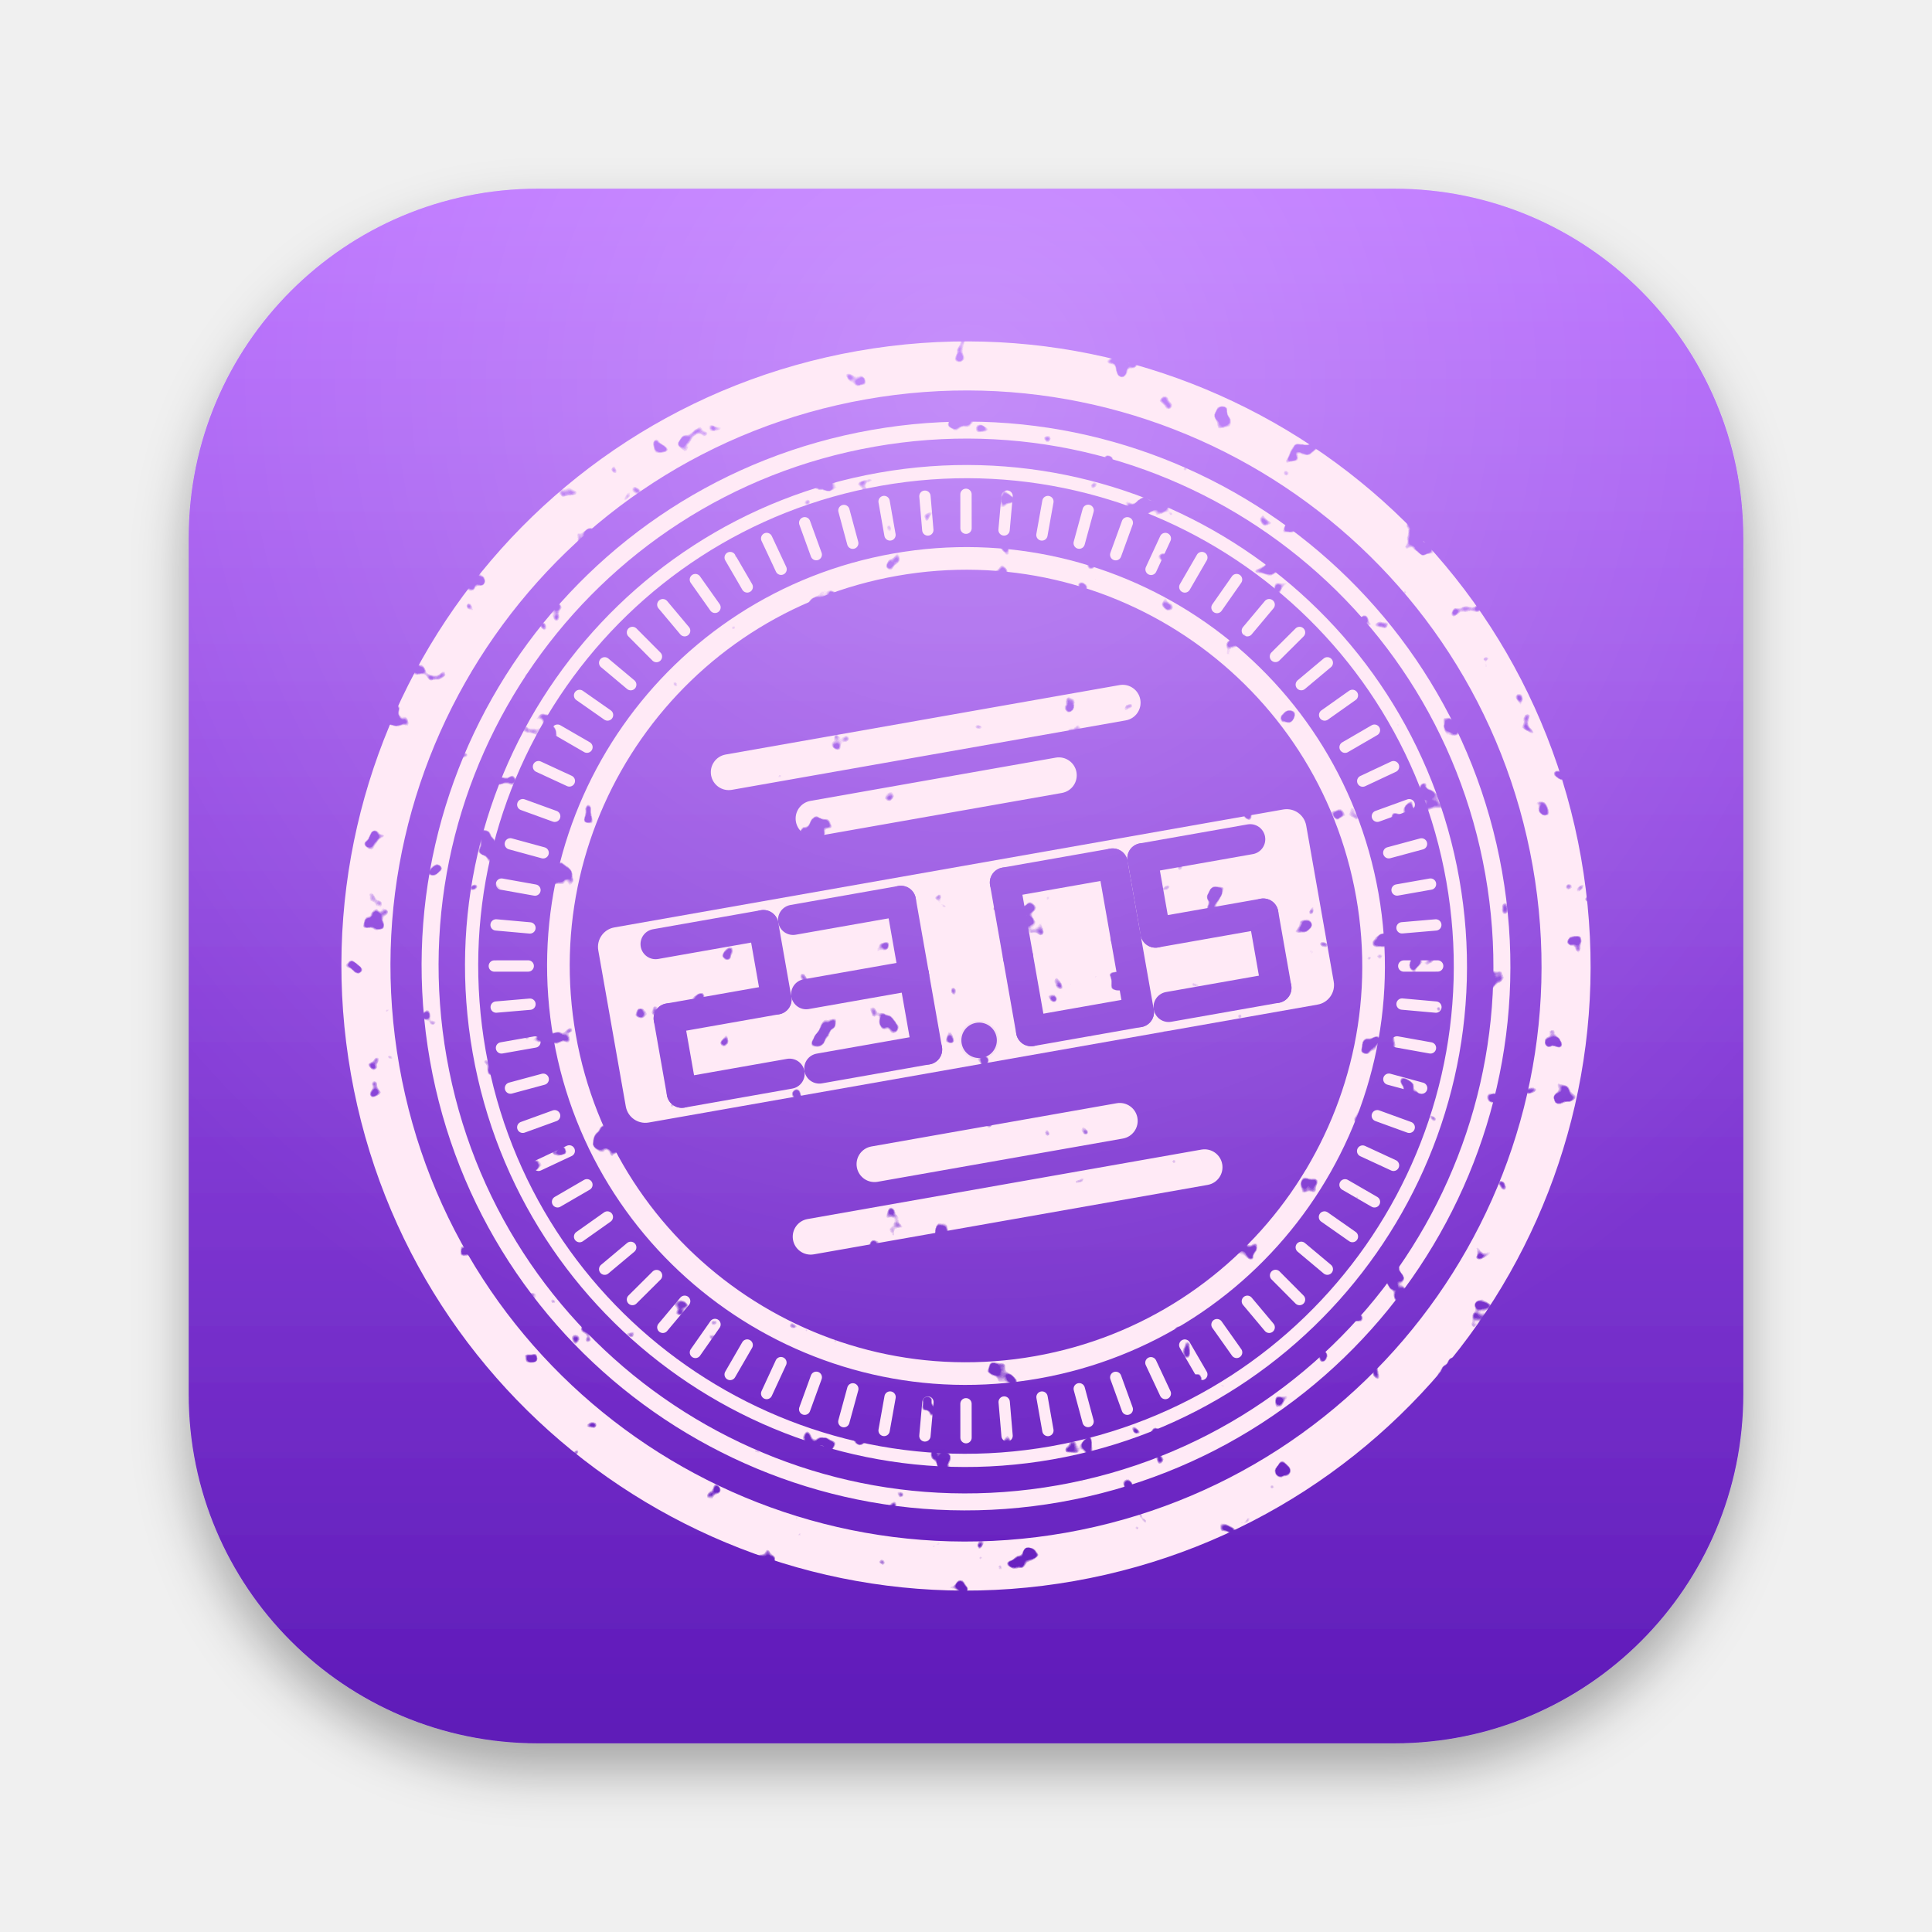
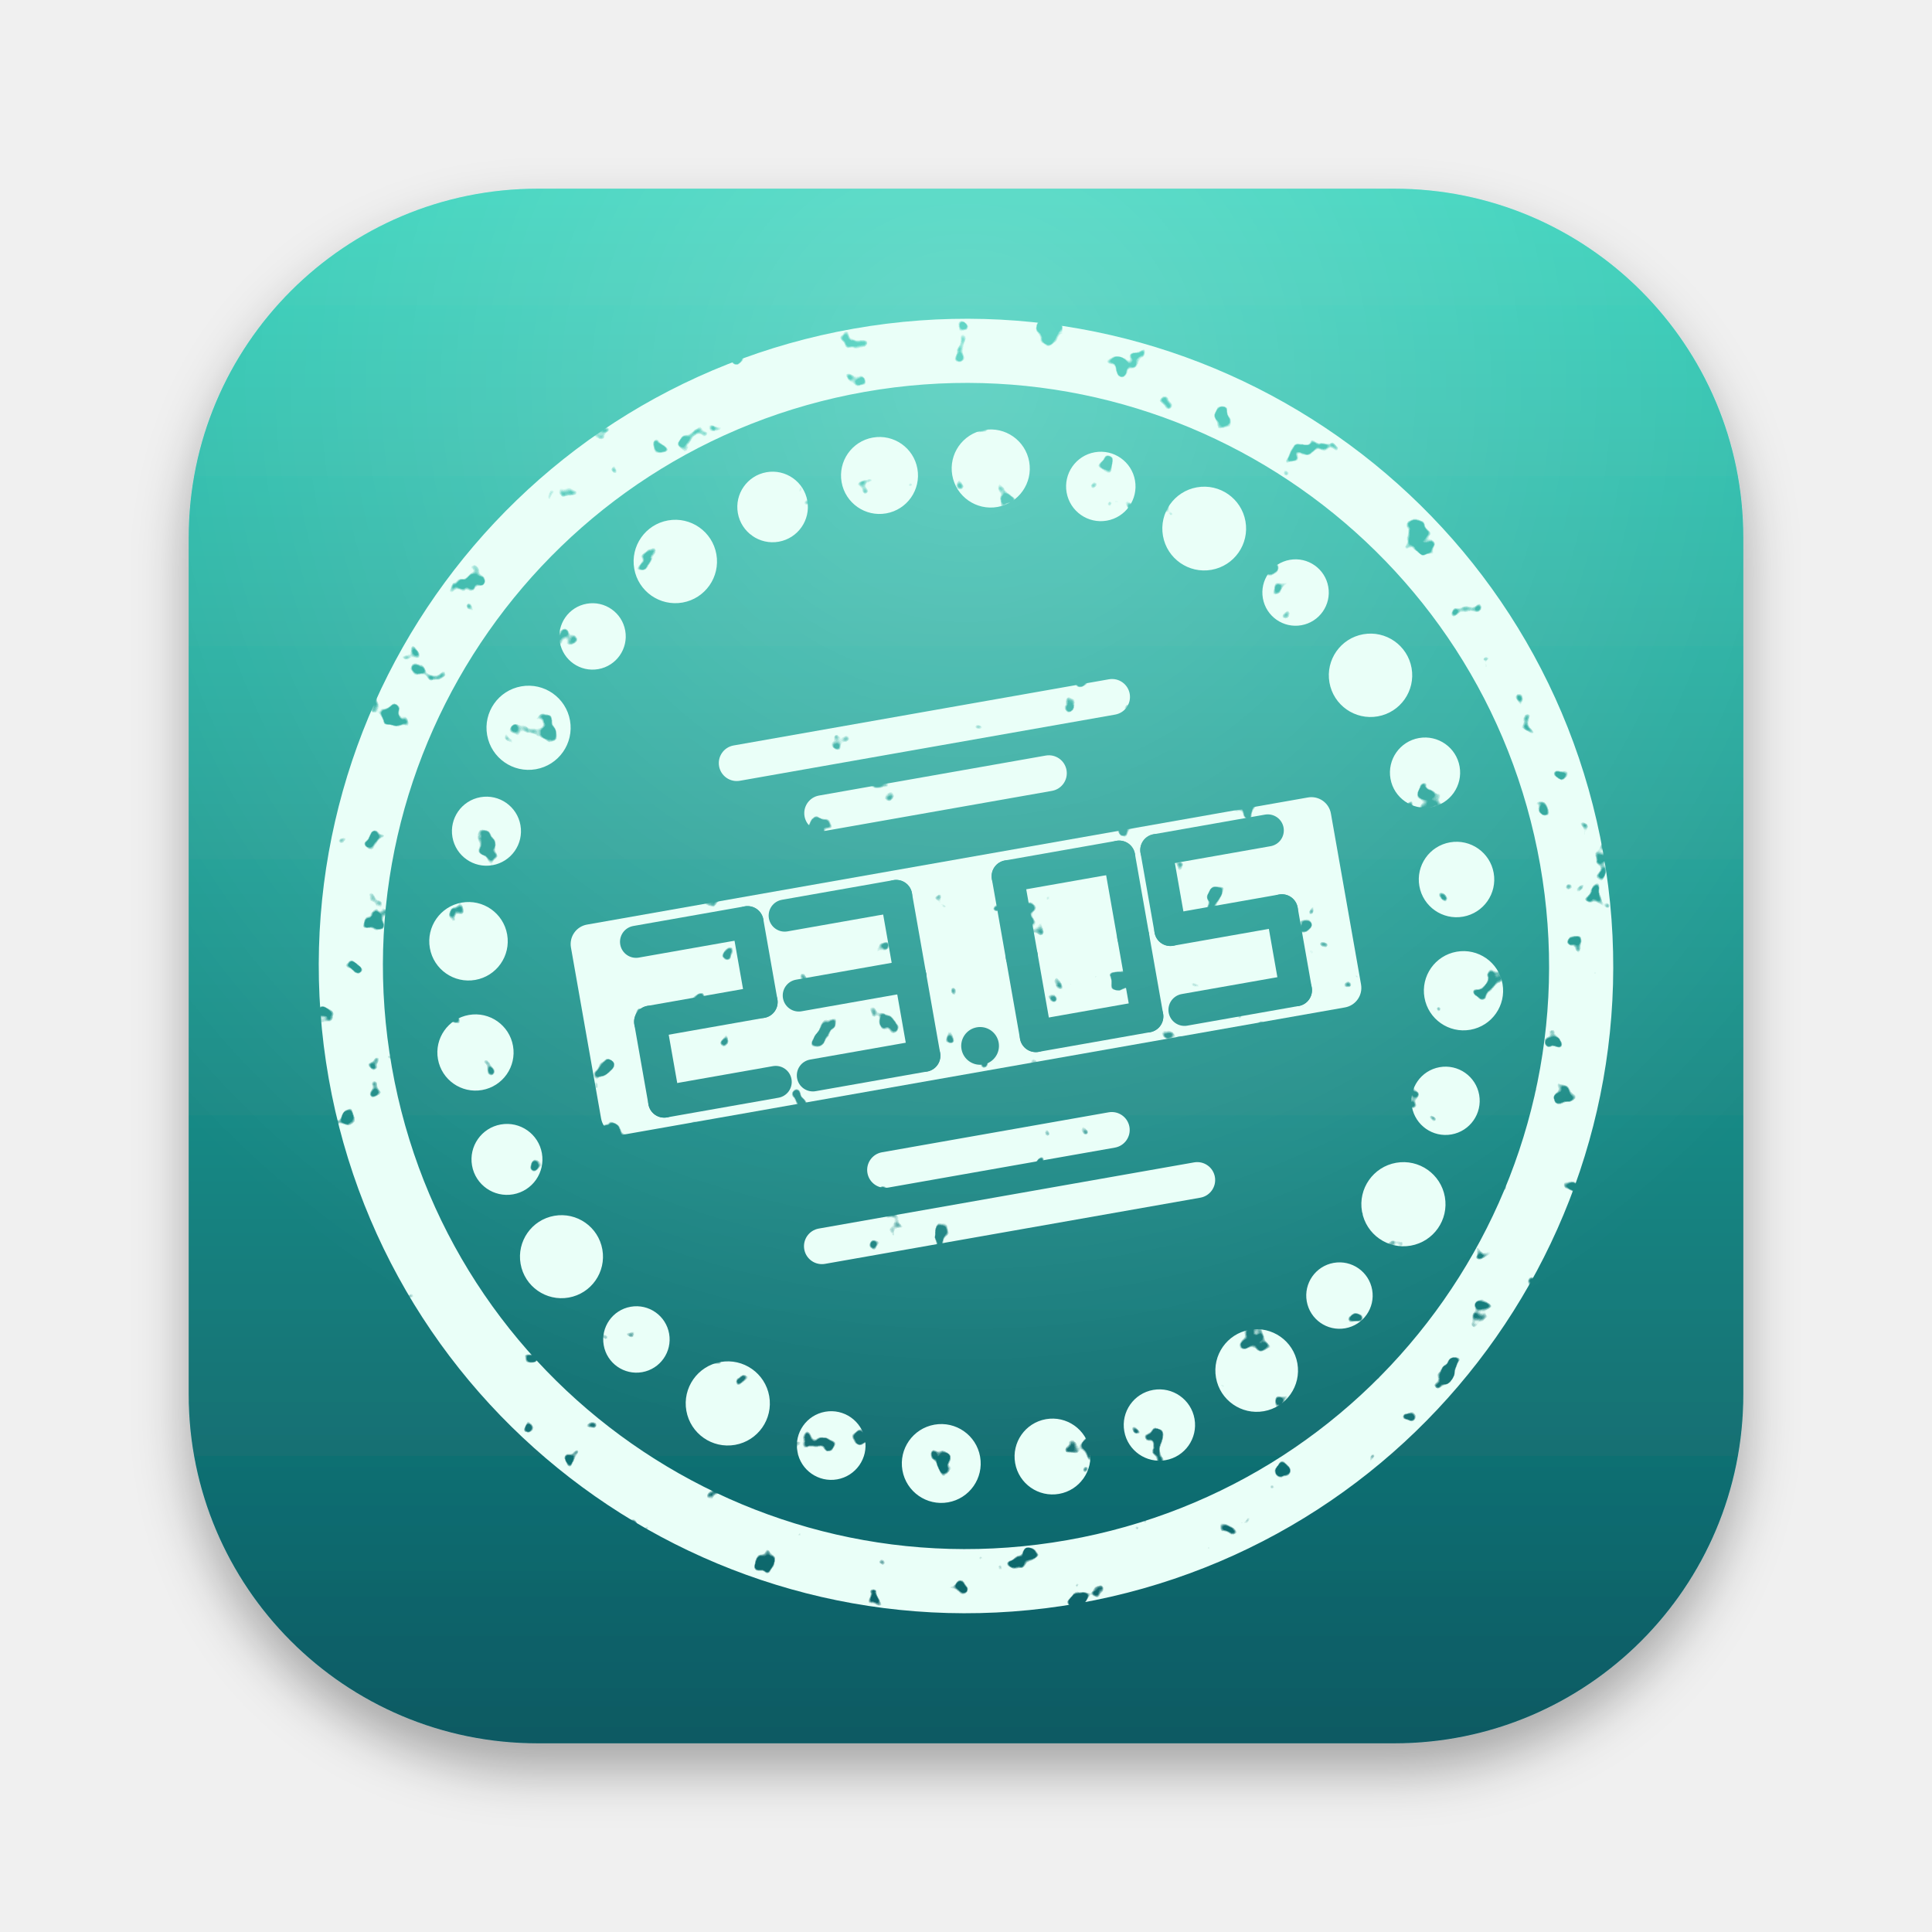
<svg xmlns="http://www.w3.org/2000/svg" viewBox="0 0 1024 1024" width="1024" height="1024">
  <defs>
    <linearGradient id="bg" x1="0" y1="0" x2="0" y2="1">
-       <stop offset="0" stop-color="#b86bff" />
-       <stop offset="1" stop-color="#5e1ab8" />
+       <stop offset="0" stop-color="#2fd0b8" />
+       <stop offset="1" stop-color="#0b5a63" />
    </linearGradient>
    <radialGradient id="glow" cx="0.5" cy="0.12" r="0.7">
      <stop offset="0" stop-color="#fff" stop-opacity="0.28" />
      <stop offset="1" stop-color="#fff" stop-opacity="0" />
    </radialGradient>
    <filter id="sh" x="-10%" y="-10%" width="120%" height="125%">
      <feDropShadow dx="0" dy="14" stdDeviation="14" flood-color="#000" flood-opacity="0.32" />
    </filter>
    <filter id="ink" x="-5%" y="-5%" width="110%" height="110%">
      <feTurbulence type="fractalNoise" baseFrequency="0.05" numOctaves="3" seed="11" result="n" />
      <feColorMatrix in="n" type="matrix" values="0 0 0 0 0  0 0 0 0 0  0 0 0 0 0  0 0 0 -26 19.6" result="m" />
      <feComposite in="SourceGraphic" in2="m" operator="in" />
    </filter>
  </defs>
  <rect x="100" y="100" width="824" height="824" rx="185" fill="url(#bg)" filter="url(#sh)" />
  <rect x="100" y="100" width="824" height="824" rx="185" fill="url(#glow)" />
-   <g transform="rotate(-10 512 512)" fill="#ffeaf6" stroke="#ffeaf6" stroke-linecap="round" filter="url(#ink)">
-     <circle cx="512" cy="512" r="318" fill="none" stroke-width="26" />
-     <circle cx="512" cy="512" r="284" fill="none" stroke-width="9" />
-     <circle cx="512" cy="512" r="262" fill="none" stroke-width="7" />
-     <line x1="744.0" y1="512.0" x2="762.0" y2="512.0" stroke-width="6" />
-     <line x1="743.1" y1="532.2" x2="761.0" y2="533.8" stroke-width="6" />
-     <line x1="740.5" y1="552.3" x2="758.2" y2="555.4" stroke-width="6" />
-     <line x1="736.1" y1="572.0" x2="753.5" y2="576.7" stroke-width="6" />
-     <line x1="730.0" y1="591.3" x2="746.9" y2="597.5" stroke-width="6" />
-     <line x1="722.3" y1="610.0" x2="738.6" y2="617.7" stroke-width="6" />
-     <line x1="712.9" y1="628.0" x2="728.5" y2="637.0" stroke-width="6" />
-     <line x1="702.0" y1="645.1" x2="716.8" y2="655.4" stroke-width="6" />
-     <line x1="689.7" y1="661.1" x2="703.5" y2="672.7" stroke-width="6" />
-     <line x1="676.0" y1="676.0" x2="688.8" y2="688.8" stroke-width="6" />
-     <line x1="661.1" y1="689.7" x2="672.7" y2="703.5" stroke-width="6" />
-     <line x1="645.1" y1="702.0" x2="655.4" y2="716.8" stroke-width="6" />
-     <line x1="628.0" y1="712.9" x2="637.0" y2="728.5" stroke-width="6" />
-     <line x1="610.0" y1="722.3" x2="617.7" y2="738.6" stroke-width="6" />
-     <line x1="591.3" y1="730.0" x2="597.5" y2="746.9" stroke-width="6" />
-     <line x1="572.0" y1="736.1" x2="576.7" y2="753.5" stroke-width="6" />
-     <line x1="552.3" y1="740.5" x2="555.4" y2="758.2" stroke-width="6" />
-     <line x1="532.2" y1="743.1" x2="533.8" y2="761.0" stroke-width="6" />
-     <line x1="512.0" y1="744.0" x2="512.0" y2="762.0" stroke-width="6" />
-     <line x1="491.8" y1="743.1" x2="490.2" y2="761.0" stroke-width="6" />
-     <line x1="471.7" y1="740.5" x2="468.6" y2="758.2" stroke-width="6" />
-     <line x1="452.0" y1="736.1" x2="447.3" y2="753.5" stroke-width="6" />
-     <line x1="432.7" y1="730.0" x2="426.5" y2="746.9" stroke-width="6" />
-     <line x1="414.0" y1="722.3" x2="406.3" y2="738.6" stroke-width="6" />
-     <line x1="396.0" y1="712.9" x2="387.0" y2="728.5" stroke-width="6" />
-     <line x1="378.9" y1="702.0" x2="368.6" y2="716.8" stroke-width="6" />
-     <line x1="362.9" y1="689.7" x2="351.3" y2="703.5" stroke-width="6" />
-     <line x1="348.0" y1="676.0" x2="335.2" y2="688.8" stroke-width="6" />
-     <line x1="334.3" y1="661.1" x2="320.5" y2="672.7" stroke-width="6" />
-     <line x1="322.0" y1="645.1" x2="307.2" y2="655.4" stroke-width="6" />
-     <line x1="311.1" y1="628.0" x2="295.5" y2="637.0" stroke-width="6" />
-     <line x1="301.7" y1="610.0" x2="285.4" y2="617.7" stroke-width="6" />
-     <line x1="294.0" y1="591.3" x2="277.1" y2="597.5" stroke-width="6" />
-     <line x1="287.9" y1="572.0" x2="270.5" y2="576.7" stroke-width="6" />
-     <line x1="283.5" y1="552.3" x2="265.8" y2="555.4" stroke-width="6" />
-     <line x1="280.9" y1="532.2" x2="263.0" y2="533.8" stroke-width="6" />
-     <line x1="280.0" y1="512.0" x2="262.0" y2="512.0" stroke-width="6" />
-     <line x1="280.9" y1="491.8" x2="263.0" y2="490.2" stroke-width="6" />
-     <line x1="283.5" y1="471.7" x2="265.8" y2="468.6" stroke-width="6" />
-     <line x1="287.9" y1="452.0" x2="270.5" y2="447.3" stroke-width="6" />
-     <line x1="294.0" y1="432.7" x2="277.1" y2="426.5" stroke-width="6" />
-     <line x1="301.7" y1="414.0" x2="285.4" y2="406.3" stroke-width="6" />
-     <line x1="311.1" y1="396.0" x2="295.5" y2="387.0" stroke-width="6" />
-     <line x1="322.0" y1="378.9" x2="307.2" y2="368.6" stroke-width="6" />
-     <line x1="334.3" y1="362.9" x2="320.5" y2="351.3" stroke-width="6" />
-     <line x1="348.0" y1="348.0" x2="335.2" y2="335.2" stroke-width="6" />
-     <line x1="362.9" y1="334.3" x2="351.3" y2="320.5" stroke-width="6" />
-     <line x1="378.9" y1="322.0" x2="368.6" y2="307.2" stroke-width="6" />
-     <line x1="396.0" y1="311.1" x2="387.0" y2="295.5" stroke-width="6" />
-     <line x1="414.0" y1="301.7" x2="406.3" y2="285.4" stroke-width="6" />
-     <line x1="432.7" y1="294.0" x2="426.5" y2="277.1" stroke-width="6" />
-     <line x1="452.0" y1="287.9" x2="447.3" y2="270.5" stroke-width="6" />
-     <line x1="471.7" y1="283.5" x2="468.6" y2="265.8" stroke-width="6" />
-     <line x1="491.8" y1="280.9" x2="490.2" y2="263.0" stroke-width="6" />
-     <line x1="512.0" y1="280.0" x2="512.0" y2="262.0" stroke-width="6" />
-     <line x1="532.2" y1="280.9" x2="533.8" y2="263.0" stroke-width="6" />
-     <line x1="552.3" y1="283.5" x2="555.4" y2="265.8" stroke-width="6" />
-     <line x1="572.0" y1="287.9" x2="576.7" y2="270.5" stroke-width="6" />
-     <line x1="591.3" y1="294.0" x2="597.5" y2="277.1" stroke-width="6" />
-     <line x1="610.0" y1="301.7" x2="617.7" y2="285.4" stroke-width="6" />
-     <line x1="628.0" y1="311.1" x2="637.0" y2="295.5" stroke-width="6" />
-     <line x1="645.1" y1="322.0" x2="655.4" y2="307.2" stroke-width="6" />
-     <line x1="661.1" y1="334.3" x2="672.7" y2="320.5" stroke-width="6" />
-     <line x1="676.0" y1="348.0" x2="688.8" y2="335.2" stroke-width="6" />
-     <line x1="689.7" y1="362.9" x2="703.5" y2="351.3" stroke-width="6" />
-     <line x1="702.0" y1="378.9" x2="716.8" y2="368.6" stroke-width="6" />
-     <line x1="712.9" y1="396.0" x2="728.5" y2="387.0" stroke-width="6" />
-     <line x1="722.3" y1="414.0" x2="738.6" y2="406.3" stroke-width="6" />
-     <line x1="730.0" y1="432.7" x2="746.9" y2="426.5" stroke-width="6" />
-     <line x1="736.1" y1="452.0" x2="753.5" y2="447.3" stroke-width="6" />
-     <line x1="740.5" y1="471.7" x2="758.2" y2="468.6" stroke-width="6" />
-     <line x1="743.1" y1="491.8" x2="761.0" y2="490.2" stroke-width="6" />
-     <circle cx="512" cy="512" r="216" fill="none" stroke-width="12" />
+   <g transform="rotate(-10 512 512)" fill="#eafff8" stroke="#eafff8" stroke-linecap="round" filter="url(#ink)">
+     <circle cx="512" cy="512" r="326" fill="none" stroke-width="34" />
+     <circle cx="776.0" cy="512.0" r="20.0" stroke="none" />
+     <circle cx="769.4" cy="570.7" r="21.0" stroke="none" />
+     <circle cx="749.9" cy="626.5" r="18.1" stroke="none" />
+     <circle cx="718.4" cy="676.6" r="22.3" stroke="none" />
+     <circle cx="676.6" cy="718.4" r="17.6" stroke="none" />
+     <circle cx="626.5" cy="749.9" r="21.9" stroke="none" />
+     <circle cx="570.7" cy="769.4" r="18.9" stroke="none" />
+     <circle cx="512.0" cy="776.0" r="20.1" stroke="none" />
+     <circle cx="453.3" cy="769.4" r="20.9" stroke="none" />
+     <circle cx="397.5" cy="749.9" r="18.2" stroke="none" />
+     <circle cx="347.4" cy="718.4" r="22.3" stroke="none" />
+     <circle cx="305.6" cy="676.6" r="17.6" stroke="none" />
+     <circle cx="274.1" cy="626.5" r="22.0" stroke="none" />
+     <circle cx="254.6" cy="570.7" r="18.8" stroke="none" />
+     <circle cx="248.0" cy="512.0" r="20.2" stroke="none" />
+     <circle cx="254.6" cy="453.3" r="20.8" stroke="none" />
+     <circle cx="274.1" cy="397.5" r="18.3" stroke="none" />
+     <circle cx="305.6" cy="347.4" r="22.3" stroke="none" />
+     <circle cx="347.4" cy="305.6" r="17.6" stroke="none" />
+     <circle cx="397.5" cy="274.1" r="22.1" stroke="none" />
+     <circle cx="453.3" cy="254.6" r="18.7" stroke="none" />
+     <circle cx="512.0" cy="248.0" r="20.4" stroke="none" />
+     <circle cx="570.7" cy="254.6" r="20.7" stroke="none" />
+     <circle cx="626.5" cy="274.1" r="18.4" stroke="none" />
+     <circle cx="676.6" cy="305.6" r="22.2" stroke="none" />
+     <circle cx="718.4" cy="347.4" r="17.6" stroke="none" />
+     <circle cx="749.9" cy="397.5" r="22.1" stroke="none" />
+     <circle cx="769.4" cy="453.3" r="18.6" stroke="none" />
    <clipPath id="inner">
-       <circle cx="512" cy="512" r="208" />
+       <circle cx="512" cy="512" r="222" />
    </clipPath>
    <mask id="date" maskUnits="userSpaceOnUse" x="0" y="0" width="1024" height="1024">
      <rect width="1024" height="1024" fill="#fff" />
-       <line x1="352.0" y1="472.0" x2="410.0" y2="472.0" stroke="#000" stroke-width="16" stroke-linecap="round" />
-       <line x1="410.0" y1="472.0" x2="410.0" y2="512.0" stroke="#000" stroke-width="16" stroke-linecap="round" />
-       <line x1="352.0" y1="512.0" x2="410.0" y2="512.0" stroke="#000" stroke-width="16" stroke-linecap="round" />
-       <line x1="352.0" y1="512.0" x2="352.0" y2="552.0" stroke="#000" stroke-width="16" stroke-linecap="round" />
-       <line x1="352.0" y1="552.0" x2="410.0" y2="552.0" stroke="#000" stroke-width="16" stroke-linecap="round" />
-       <line x1="426.0" y1="472.0" x2="484.0" y2="472.0" stroke="#000" stroke-width="16" stroke-linecap="round" />
-       <line x1="484.0" y1="472.0" x2="484.0" y2="512.0" stroke="#000" stroke-width="16" stroke-linecap="round" />
-       <line x1="426.0" y1="512.0" x2="484.0" y2="512.0" stroke="#000" stroke-width="16" stroke-linecap="round" />
-       <line x1="484.0" y1="512.0" x2="484.0" y2="552.0" stroke="#000" stroke-width="16" stroke-linecap="round" />
-       <line x1="426.0" y1="552.0" x2="484.0" y2="552.0" stroke="#000" stroke-width="16" stroke-linecap="round" />
-       <line x1="540.0" y1="472.0" x2="598.0" y2="472.0" stroke="#000" stroke-width="16" stroke-linecap="round" />
-       <line x1="598.0" y1="472.0" x2="598.0" y2="512.0" stroke="#000" stroke-width="16" stroke-linecap="round" />
-       <line x1="598.0" y1="512.0" x2="598.0" y2="552.0" stroke="#000" stroke-width="16" stroke-linecap="round" />
-       <line x1="540.0" y1="552.0" x2="598.0" y2="552.0" stroke="#000" stroke-width="16" stroke-linecap="round" />
-       <line x1="540.0" y1="512.0" x2="540.0" y2="552.0" stroke="#000" stroke-width="16" stroke-linecap="round" />
-       <line x1="540.0" y1="472.0" x2="540.0" y2="512.0" stroke="#000" stroke-width="16" stroke-linecap="round" />
-       <line x1="614.0" y1="472.0" x2="672.0" y2="472.0" stroke="#000" stroke-width="16" stroke-linecap="round" />
-       <line x1="614.0" y1="472.0" x2="614.0" y2="512.0" stroke="#000" stroke-width="16" stroke-linecap="round" />
-       <line x1="614.0" y1="512.0" x2="672.0" y2="512.0" stroke="#000" stroke-width="16" stroke-linecap="round" />
-       <line x1="672.0" y1="512.0" x2="672.0" y2="552.0" stroke="#000" stroke-width="16" stroke-linecap="round" />
-       <line x1="614.0" y1="552.0" x2="672.0" y2="552.0" stroke="#000" stroke-width="16" stroke-linecap="round" />
-       <circle cx="512" cy="552.0" r="9.9" fill="#000" />
+       <line x1="342.0" y1="469.0" x2="402.0" y2="469.0" stroke="#000" stroke-width="17" stroke-linecap="round" />
+       <line x1="402.0" y1="469.0" x2="402.0" y2="512.0" stroke="#000" stroke-width="17" stroke-linecap="round" />
+       <line x1="342.0" y1="512.0" x2="402.0" y2="512.0" stroke="#000" stroke-width="17" stroke-linecap="round" />
+       <line x1="342.0" y1="512.0" x2="342.0" y2="555.0" stroke="#000" stroke-width="17" stroke-linecap="round" />
+       <line x1="342.0" y1="555.0" x2="402.0" y2="555.0" stroke="#000" stroke-width="17" stroke-linecap="round" />
+       <line x1="422.0" y1="469.0" x2="482.0" y2="469.0" stroke="#000" stroke-width="17" stroke-linecap="round" />
+       <line x1="482.0" y1="469.0" x2="482.0" y2="512.0" stroke="#000" stroke-width="17" stroke-linecap="round" />
+       <line x1="422.0" y1="512.0" x2="482.0" y2="512.0" stroke="#000" stroke-width="17" stroke-linecap="round" />
+       <line x1="482.0" y1="512.0" x2="482.0" y2="555.0" stroke="#000" stroke-width="17" stroke-linecap="round" />
+       <line x1="422.0" y1="555.0" x2="482.0" y2="555.0" stroke="#000" stroke-width="17" stroke-linecap="round" />
+       <line x1="542.0" y1="469.0" x2="602.0" y2="469.0" stroke="#000" stroke-width="17" stroke-linecap="round" />
+       <line x1="602.0" y1="469.0" x2="602.0" y2="512.0" stroke="#000" stroke-width="17" stroke-linecap="round" />
+       <line x1="602.0" y1="512.0" x2="602.0" y2="555.0" stroke="#000" stroke-width="17" stroke-linecap="round" />
+       <line x1="542.0" y1="555.0" x2="602.0" y2="555.0" stroke="#000" stroke-width="17" stroke-linecap="round" />
+       <line x1="542.0" y1="512.0" x2="542.0" y2="555.0" stroke="#000" stroke-width="17" stroke-linecap="round" />
+       <line x1="542.0" y1="469.0" x2="542.0" y2="512.0" stroke="#000" stroke-width="17" stroke-linecap="round" />
+       <line x1="622.0" y1="469.0" x2="682.0" y2="469.0" stroke="#000" stroke-width="17" stroke-linecap="round" />
+       <line x1="622.0" y1="469.0" x2="622.0" y2="512.0" stroke="#000" stroke-width="17" stroke-linecap="round" />
+       <line x1="622.0" y1="512.0" x2="682.0" y2="512.0" stroke="#000" stroke-width="17" stroke-linecap="round" />
+       <line x1="682.0" y1="512.0" x2="682.0" y2="555.0" stroke="#000" stroke-width="17" stroke-linecap="round" />
+       <line x1="622.0" y1="555.0" x2="682.0" y2="555.0" stroke="#000" stroke-width="17" stroke-linecap="round" />
+       <circle cx="512" cy="555.0" r="10.5" fill="#000" />
    </mask>
-     <rect x="322" y="460" width="380" height="104" rx="10" clip-path="url(#inner)" mask="url(#date)" />
-     <rect x="397.0" y="380" width="230" height="18" rx="9" />
-     <rect x="437.0" y="412" width="150" height="18" rx="9" />
-     <rect x="437.0" y="598" width="150" height="18" rx="9" />
-     <rect x="397.0" y="630" width="230" height="18" rx="9" />
+     <rect x="308" y="456" width="408" height="112" rx="10" clip-path="url(#inner)" mask="url(#date)" />
+     <rect x="402.0" y="376" width="220" height="18" rx="9" />
+     <rect x="442.0" y="410" width="140" height="18" rx="9" />
+     <rect x="442.0" y="602" width="140" height="18" rx="9" />
+     <rect x="402.0" y="636" width="220" height="18" rx="9" />
  </g>
</svg>
